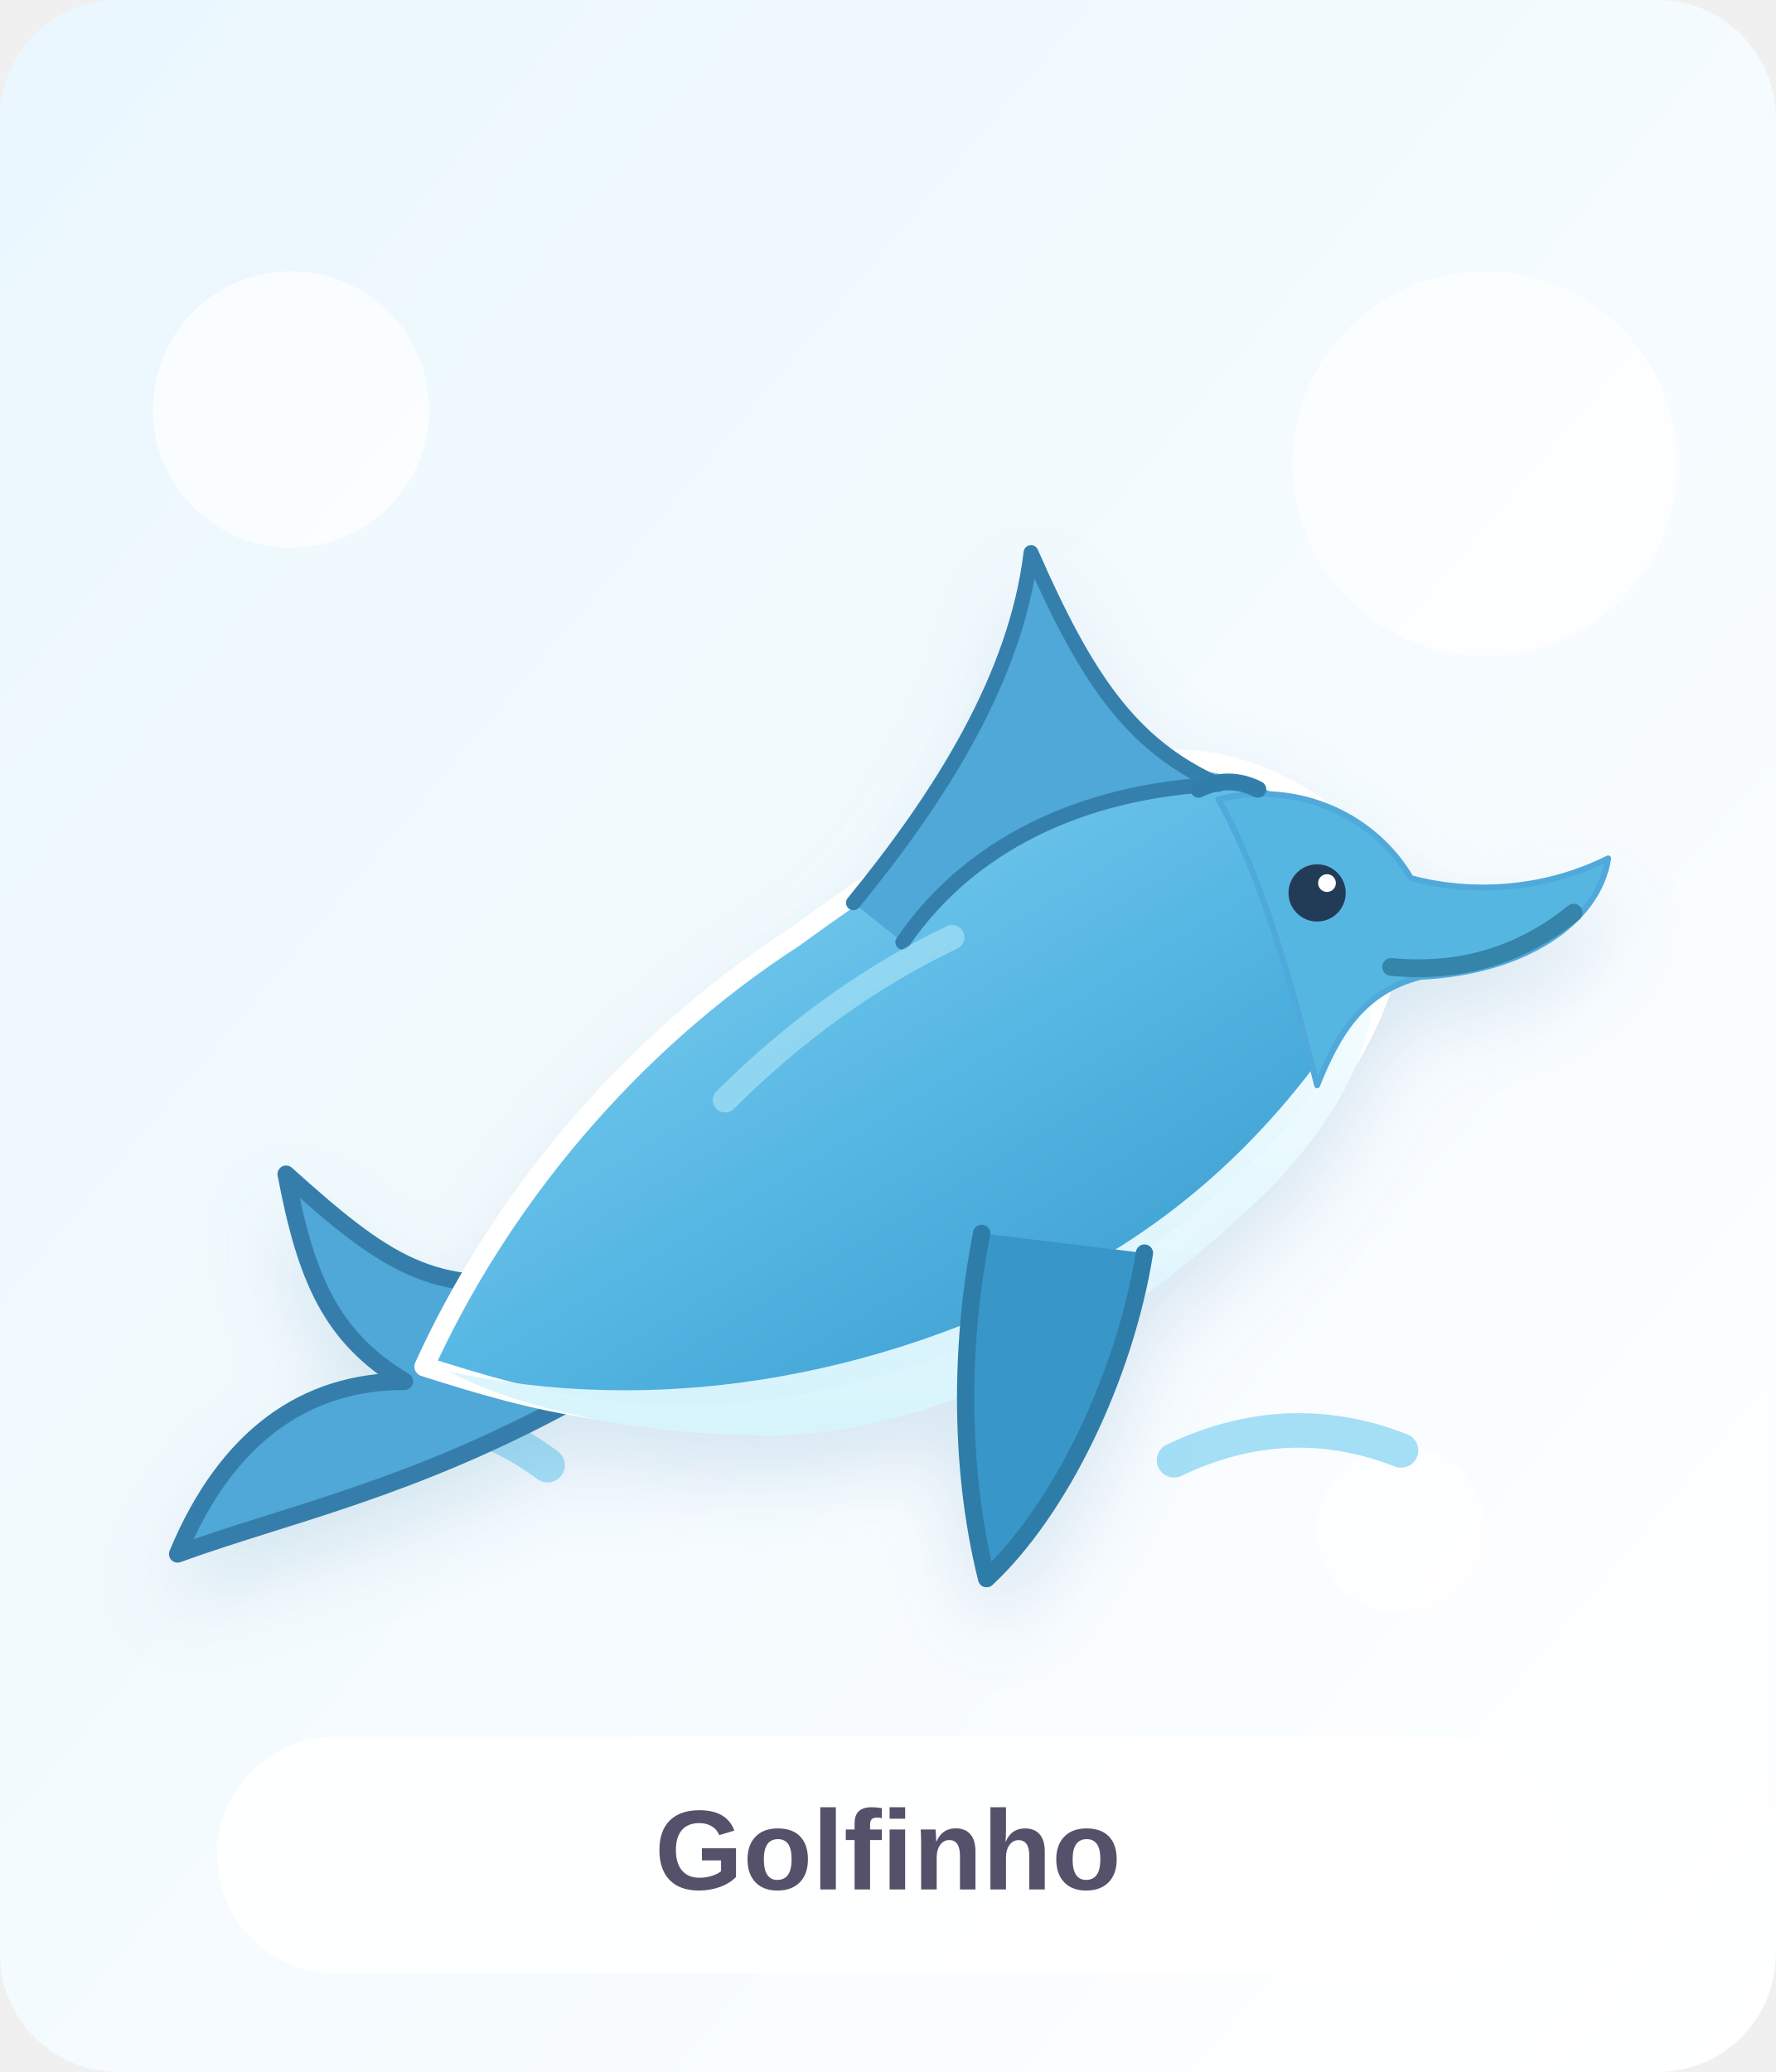
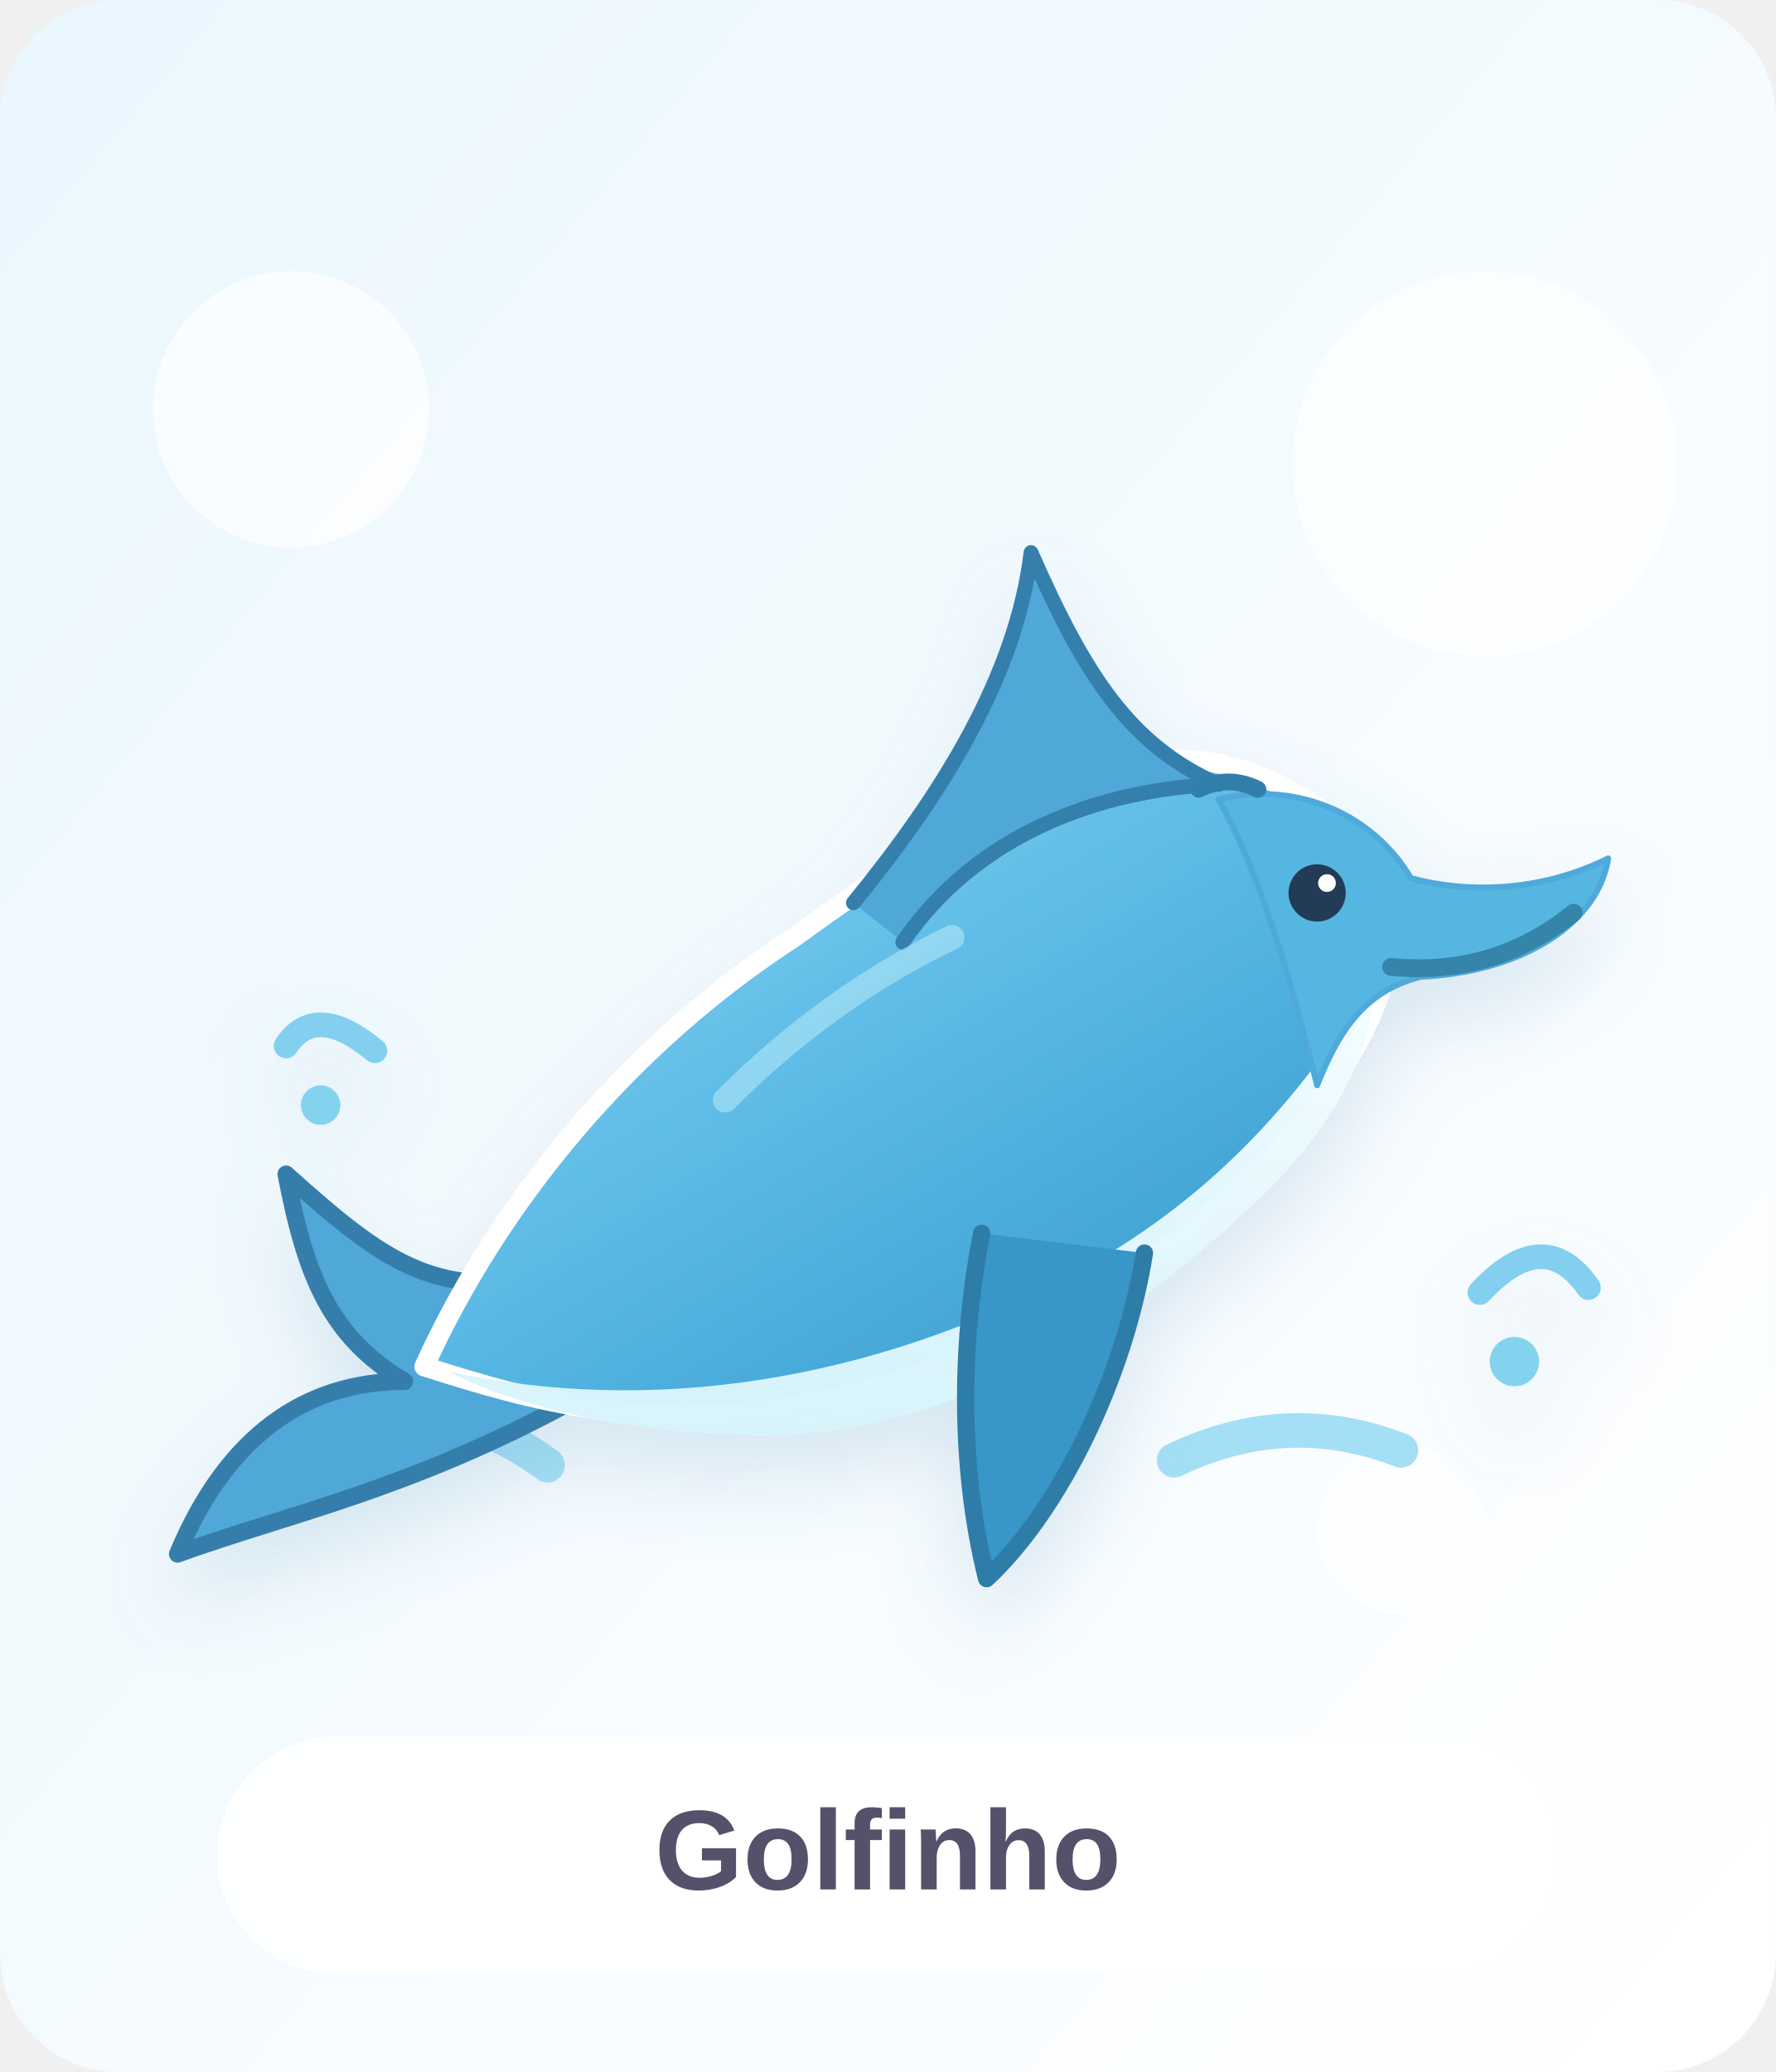
<svg xmlns="http://www.w3.org/2000/svg" width="360" height="420" viewBox="0 0 360 420" role="img" aria-label="Ilustração de Golfinho">
  <defs>
    <linearGradient id="bg" x1="0" y1="0" x2="1" y2="1">
      <stop stop-color="#EAF7FE" />
      <stop offset="1" stop-color="#FFFFFF" />
    </linearGradient>
    <linearGradient id="dolphin" x1="0" y1="0" x2="0.9" y2="1">
      <stop stop-color="#8CD7F4" />
      <stop offset=".55" stop-color="#55B6E3" />
      <stop offset="1" stop-color="#3396C8" />
    </linearGradient>
    <linearGradient id="belly" x1="0" y1="0" x2="0" y2="1">
      <stop stop-color="#F5FDFF" />
      <stop offset="1" stop-color="#D6F4FC" />
    </linearGradient>
    <filter id="shadow" x="-35%" y="-35%" width="170%" height="180%">
      <feDropShadow dx="0" dy="8" stdDeviation="8" flood-color="#669BC1" flood-opacity=".22" />
    </filter>
  </defs>
  <rect width="360" height="420" rx="24" fill="url(#bg)" />
  <circle cx="59" cy="83" r="28" fill="#FFFFFFB9" />
  <circle cx="301" cy="94" r="39" fill="#FFFFFFA5" />
  <circle cx="284" cy="310" r="17" fill="#FFFFFFA0" />
  <path d="M57 298 Q84 277 111 297 M238 296 Q261 285 284 294" fill="none" stroke="#A4DFF6" stroke-width="7" stroke-linecap="round" />
  <g filter="url(#shadow)" stroke-linejoin="round" stroke-linecap="round">
    <path d="M111 259 C88 263 78 256 58 238 C62 259 67 271 82 280 C62 280 46 291 36 315 C58 307 83 302 116 284" fill="#4FA8D7" stroke="#367EAB" stroke-width="3.5" />
    <path d="M86 277 C101 244 127 212 161 190 C198 163 225 150 248 155 C268 160 281 174 282 186 C283 198 276 214 262 230 C237 257 205 276 166 284 C132 291 108 284 86 277 Z" fill="url(#dolphin)" stroke="#FFFFFF" stroke-width="4" />
    <path d="M173 183 C191 161 206 137 209 112 C220 137 229 151 247 159 C223 160 198 169 183 191" fill="#4FA8D7" stroke="#357FAD" stroke-width="3" />
    <path d="M91 278 C132 287 177 280 218 258 C244 244 263 224 278 199 C280 213 267 233 252 246 C222 274 189 290 157 291 C128 291 104 285 91 278 Z" fill="url(#belly)" opacity=".98" />
    <path d="M199 250 C195 270 194 296 200 320 C215 306 228 279 232 254" fill="#3896C8" stroke="#2D7CA8" stroke-width="3.5" />
    <path d="M247 162 C264 158 279 166 286 178 C297 181 312 181 326 174 C324 187 309 197 288 198 C276 201 271 210 267 220 C262 200 256 178 247 162 Z" fill="#56B6E2" stroke="#4FA9DA" stroke-width="1.2" />
    <path d="M282 196 Q303 198 319 185" fill="none" stroke="#3484A9" stroke-width="3.6" />
    <circle cx="267" cy="181" r="5.8" fill="#243B57" />
    <circle cx="269" cy="179" r="1.8" fill="#FFFFFF" />
    <path d="M243 160 Q249 157 255 160" fill="none" stroke="#327EAB" stroke-width="3.4" />
    <path d="M147 223 Q168 202 193 190" fill="none" stroke="#C1F0FC" stroke-width="5" opacity=".5" />
+     <path d="M76 213 Q64 203 58 212 M300 262 Q313 248 322 261" fill="none" stroke="#82CFF0" stroke-width="5" stroke-linecap="round" />
+     <circle cx="65" cy="224" r="4" fill="#83D3EF" />
+     <circle cx="307" cy="276" r="5" fill="#83D3EF" />
  </g>
  <rect x="44" y="352" width="272" height="48" rx="24" fill="#FFFFFFE9" />
  <text x="180" y="383" font-family="Verdana,Arial,sans-serif" font-weight="bold" font-size="23" text-anchor="middle" fill="#55516B">Golfinho</text>
</svg>
